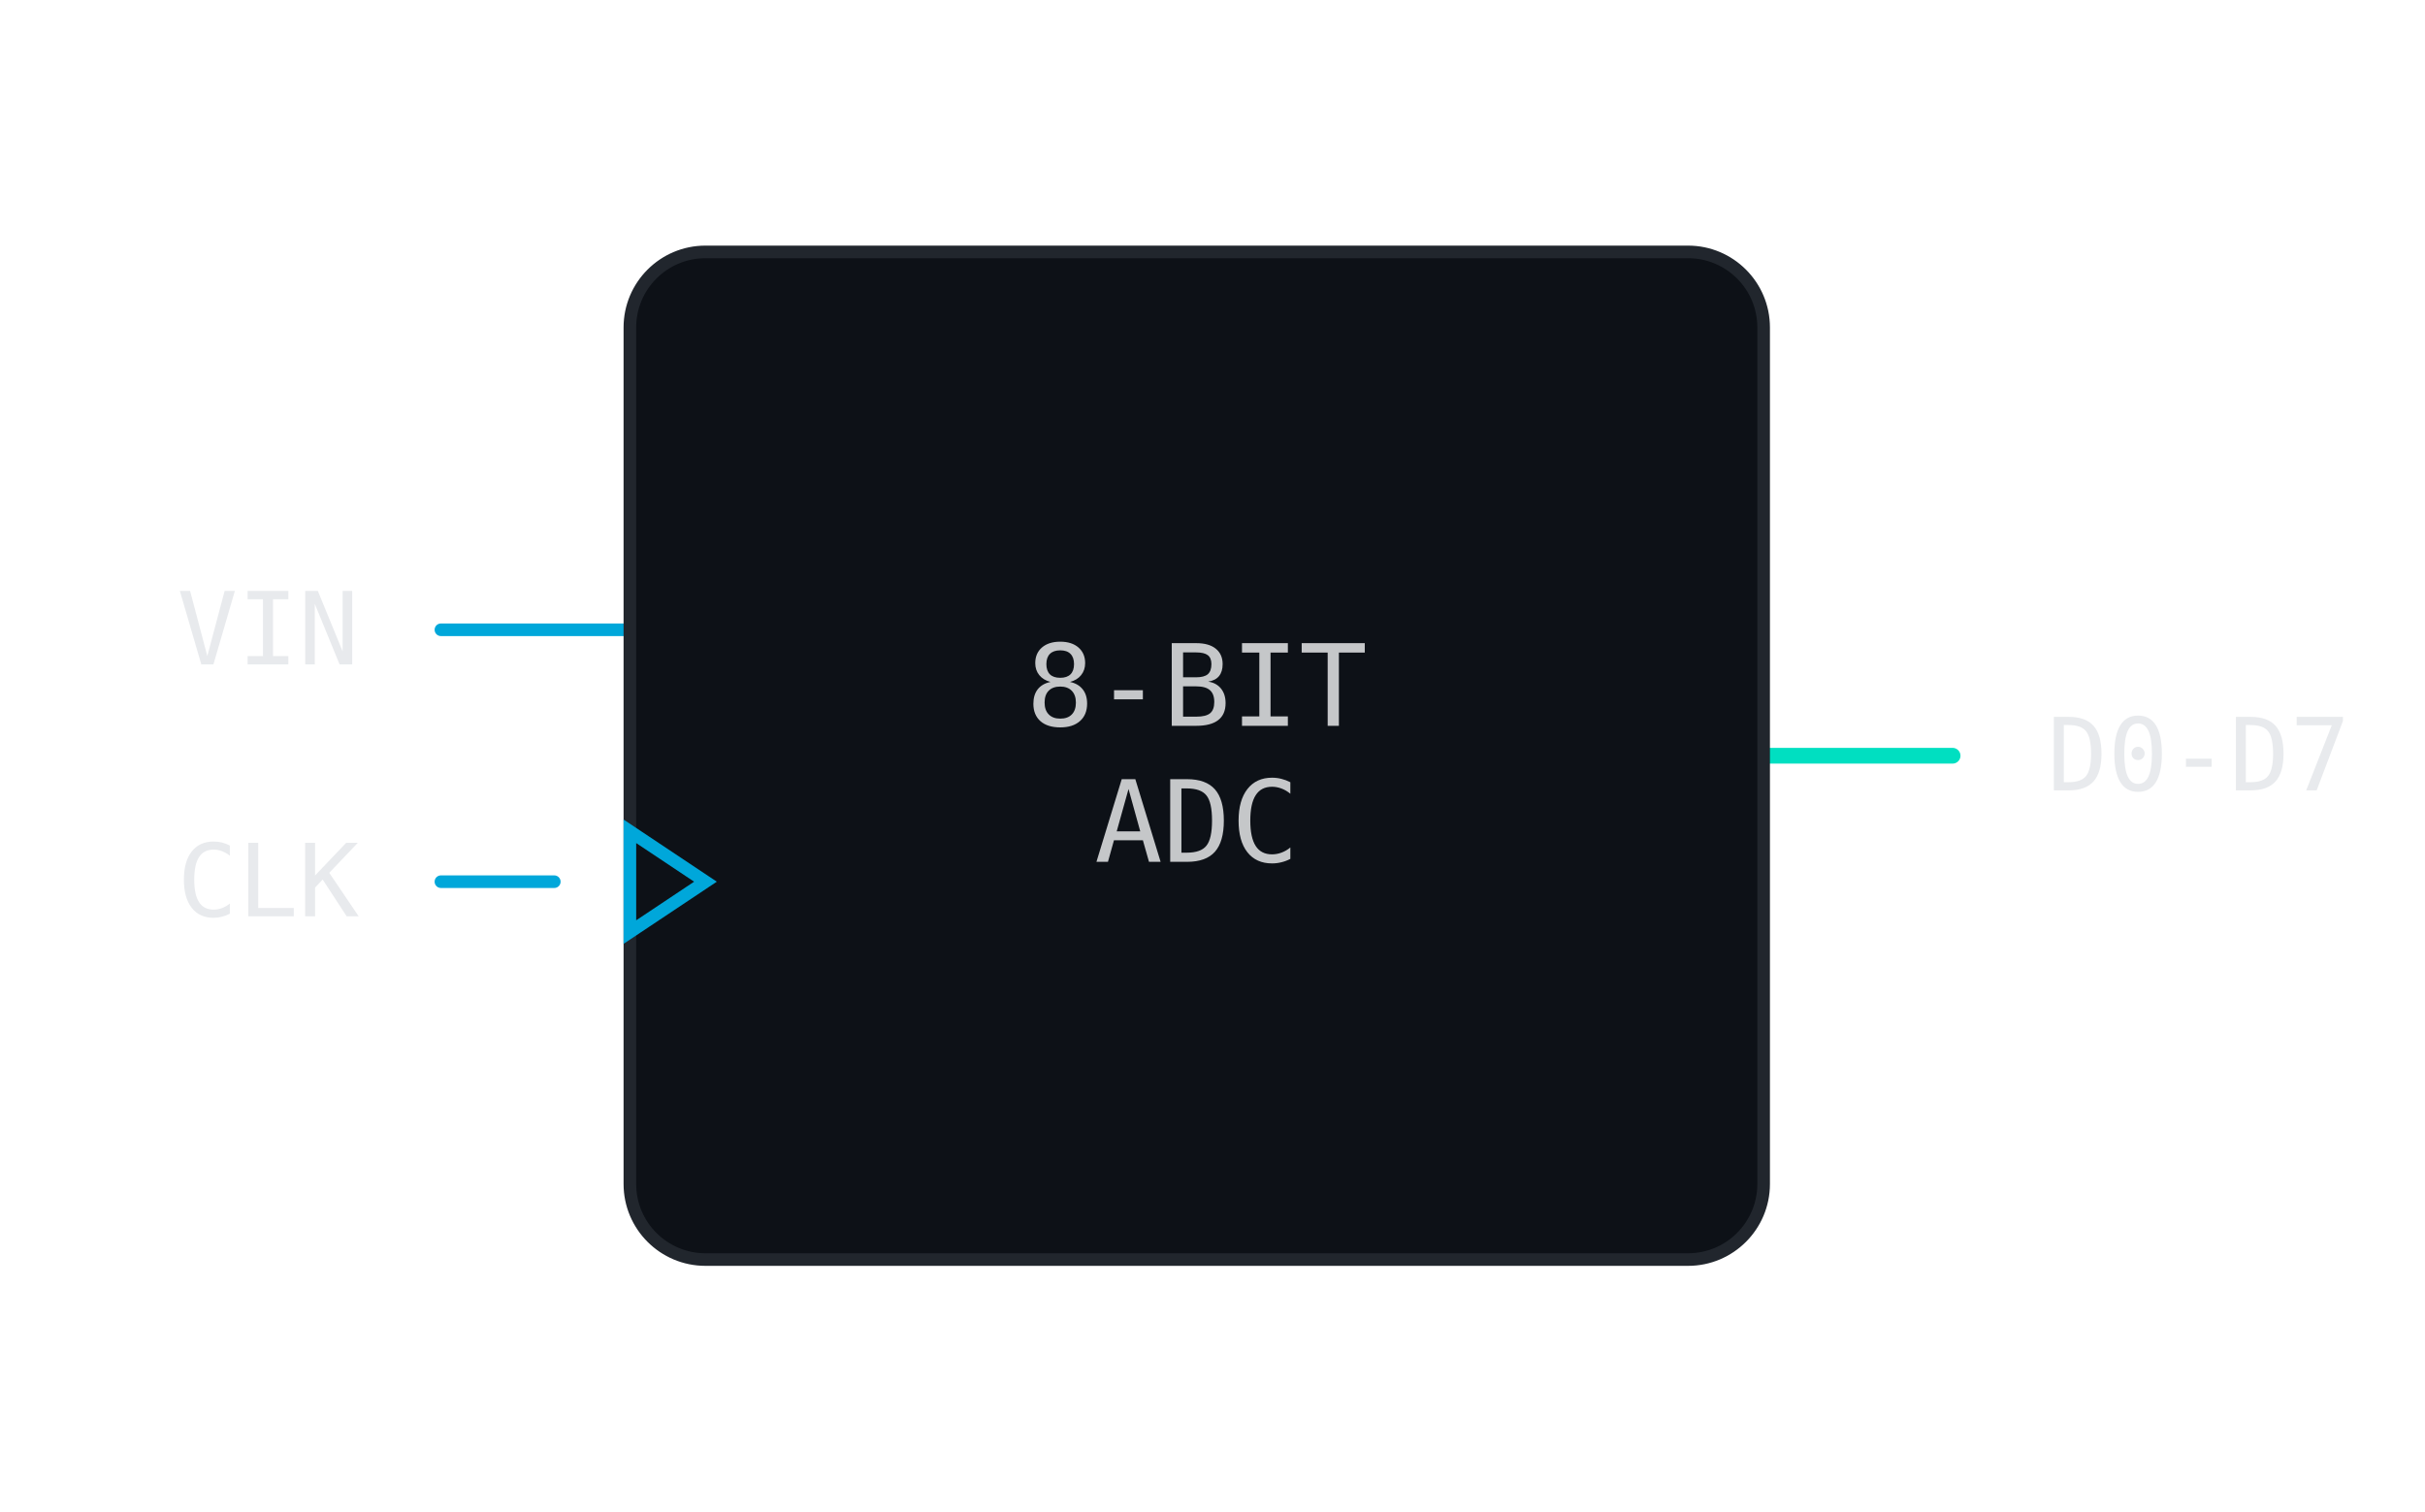
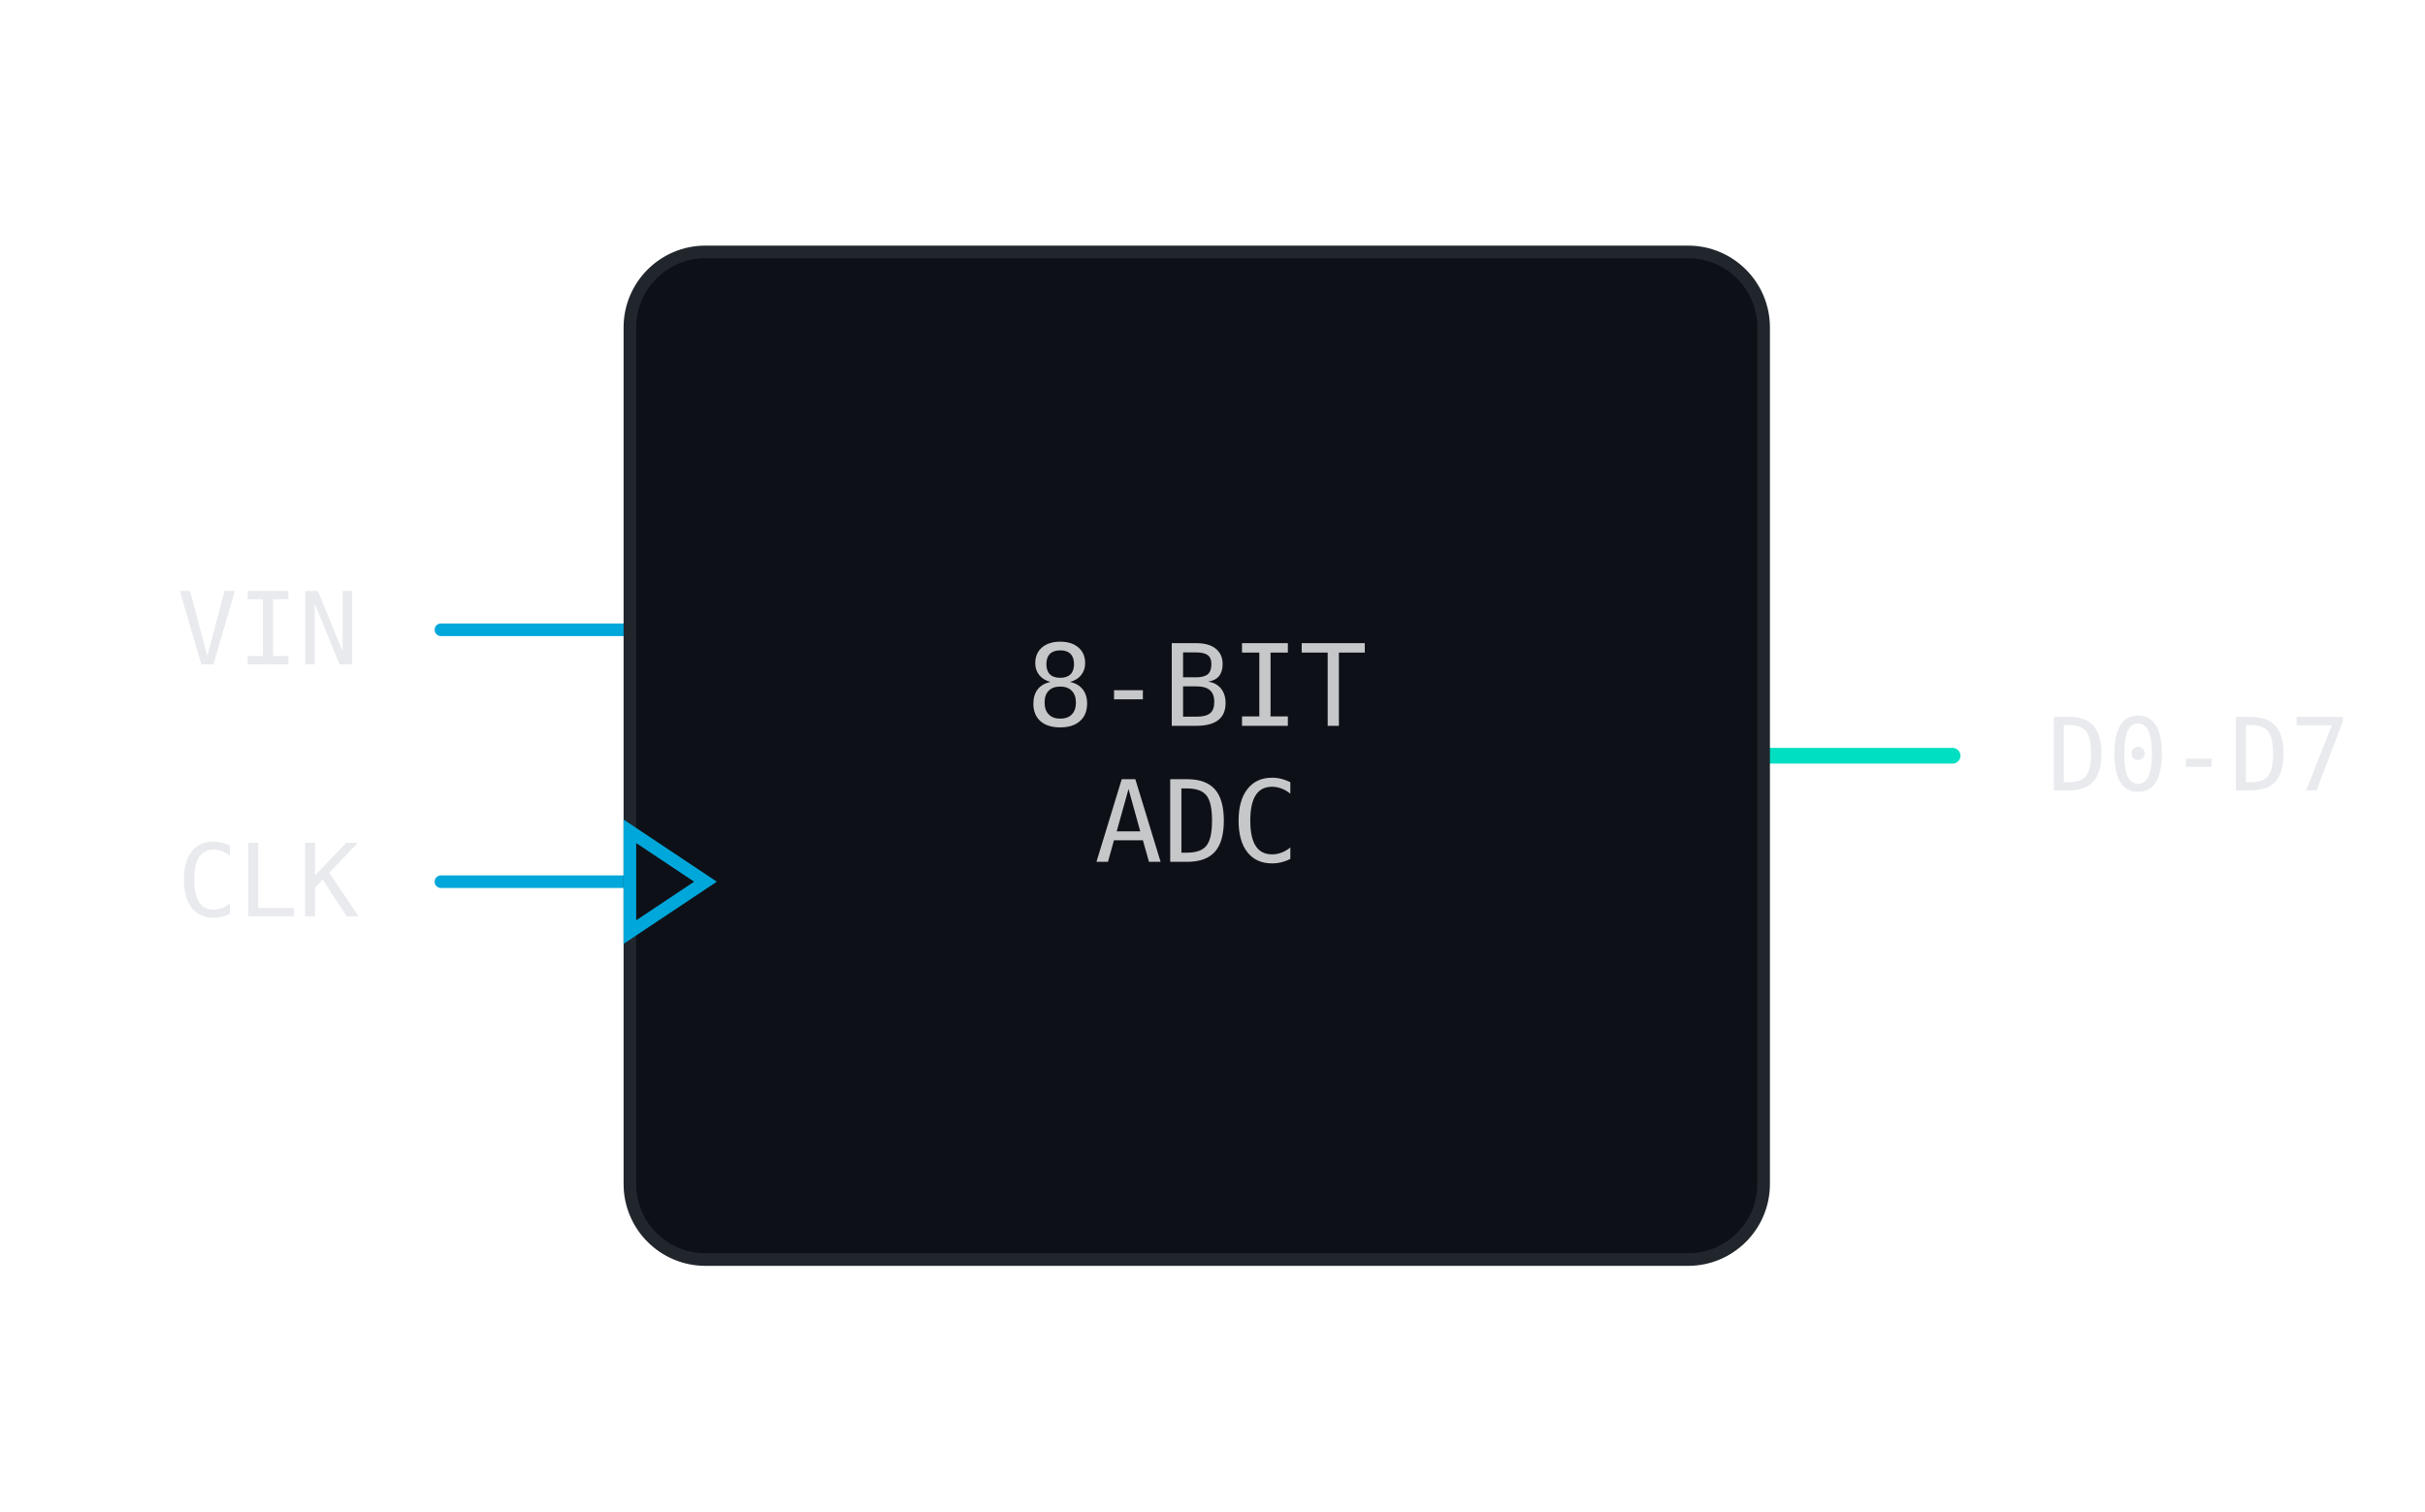
<svg xmlns="http://www.w3.org/2000/svg" viewBox="0 0 385 240" role="img" aria-label="8-bit ADC symbol">
  <line x1="70" y1="100" x2="100" y2="100" stroke="#00a7da" stroke-width="2" stroke-linecap="round" />
-   <line x1="70" y1="140" x2="88" y2="140" stroke="#00a7da" stroke-width="2" stroke-linecap="round" />
+   <line x1="70" y1="140" x2="100" y2="140" stroke="#00a7da" stroke-width="2" stroke-linecap="round" />
  <line x1="280" y1="120" x2="310" y2="120" stroke="#00dfc1" stroke-width="2.5" stroke-linecap="round" />
  <rect x="100" y="40" width="180" height="160" rx="12" ry="12" fill="#0d1117" stroke="#21262d" stroke-width="2" />
  <polygon points="100,132 112,140 100,148" fill="none" stroke="#00a7da" stroke-width="2" />
  <text x="190" y="115.25" fill="#c5c7c9" font-family="Consolas" font-size="18" font-weight="400" text-anchor="middle">8-BIT</text>
  <text x="190" y="136.85" fill="#c5c7c9" font-family="Consolas" font-size="18" font-weight="400" text-anchor="middle">ADC</text>
  <text x="57" y="105.5" fill="#e8eaed" font-family="Consolas" font-size="16" font-weight="400" text-anchor="end">VIN</text>
  <text x="57" y="145.5" fill="#e8eaed" font-family="Consolas" font-size="16" font-weight="400" text-anchor="end">CLK</text>
  <text x="325" y="125.5" fill="#e8eaed" font-family="Consolas" font-size="16" font-weight="400" text-anchor="start">D0-D7</text>
</svg>
